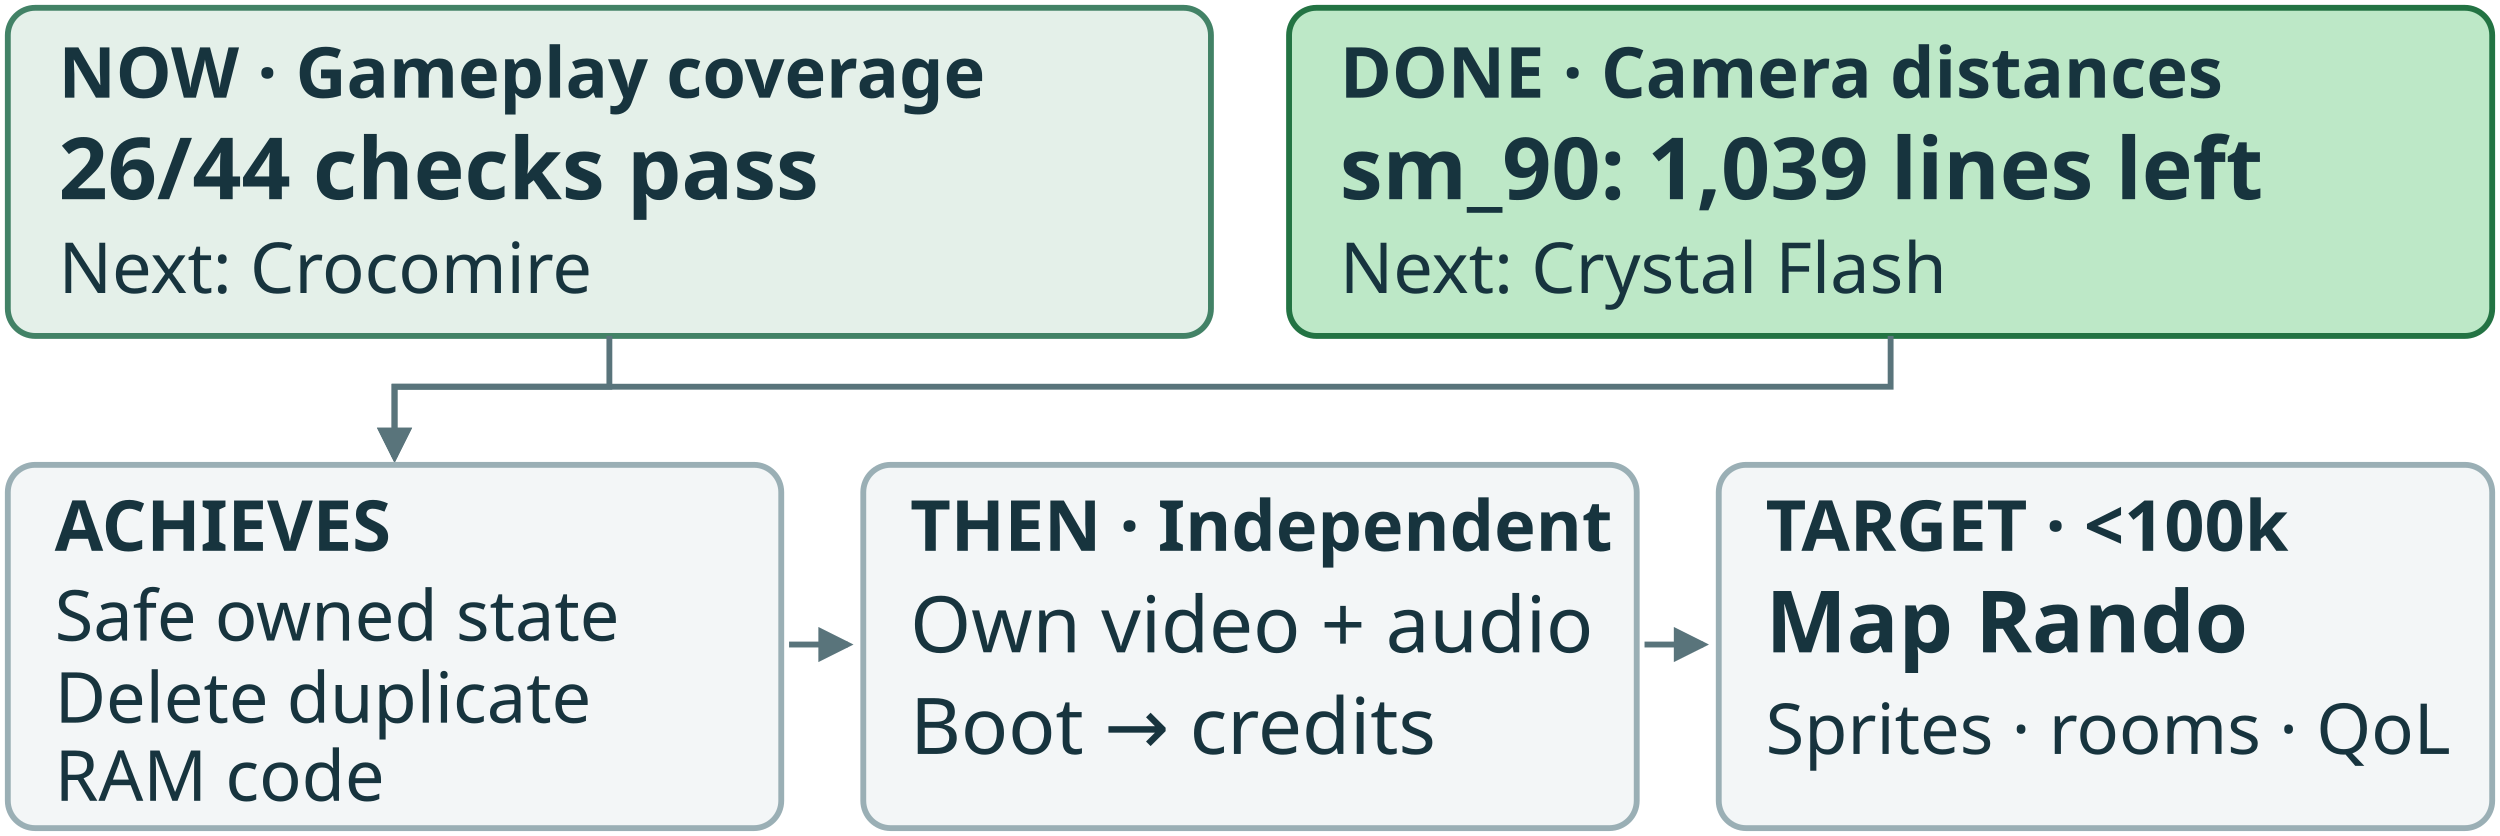
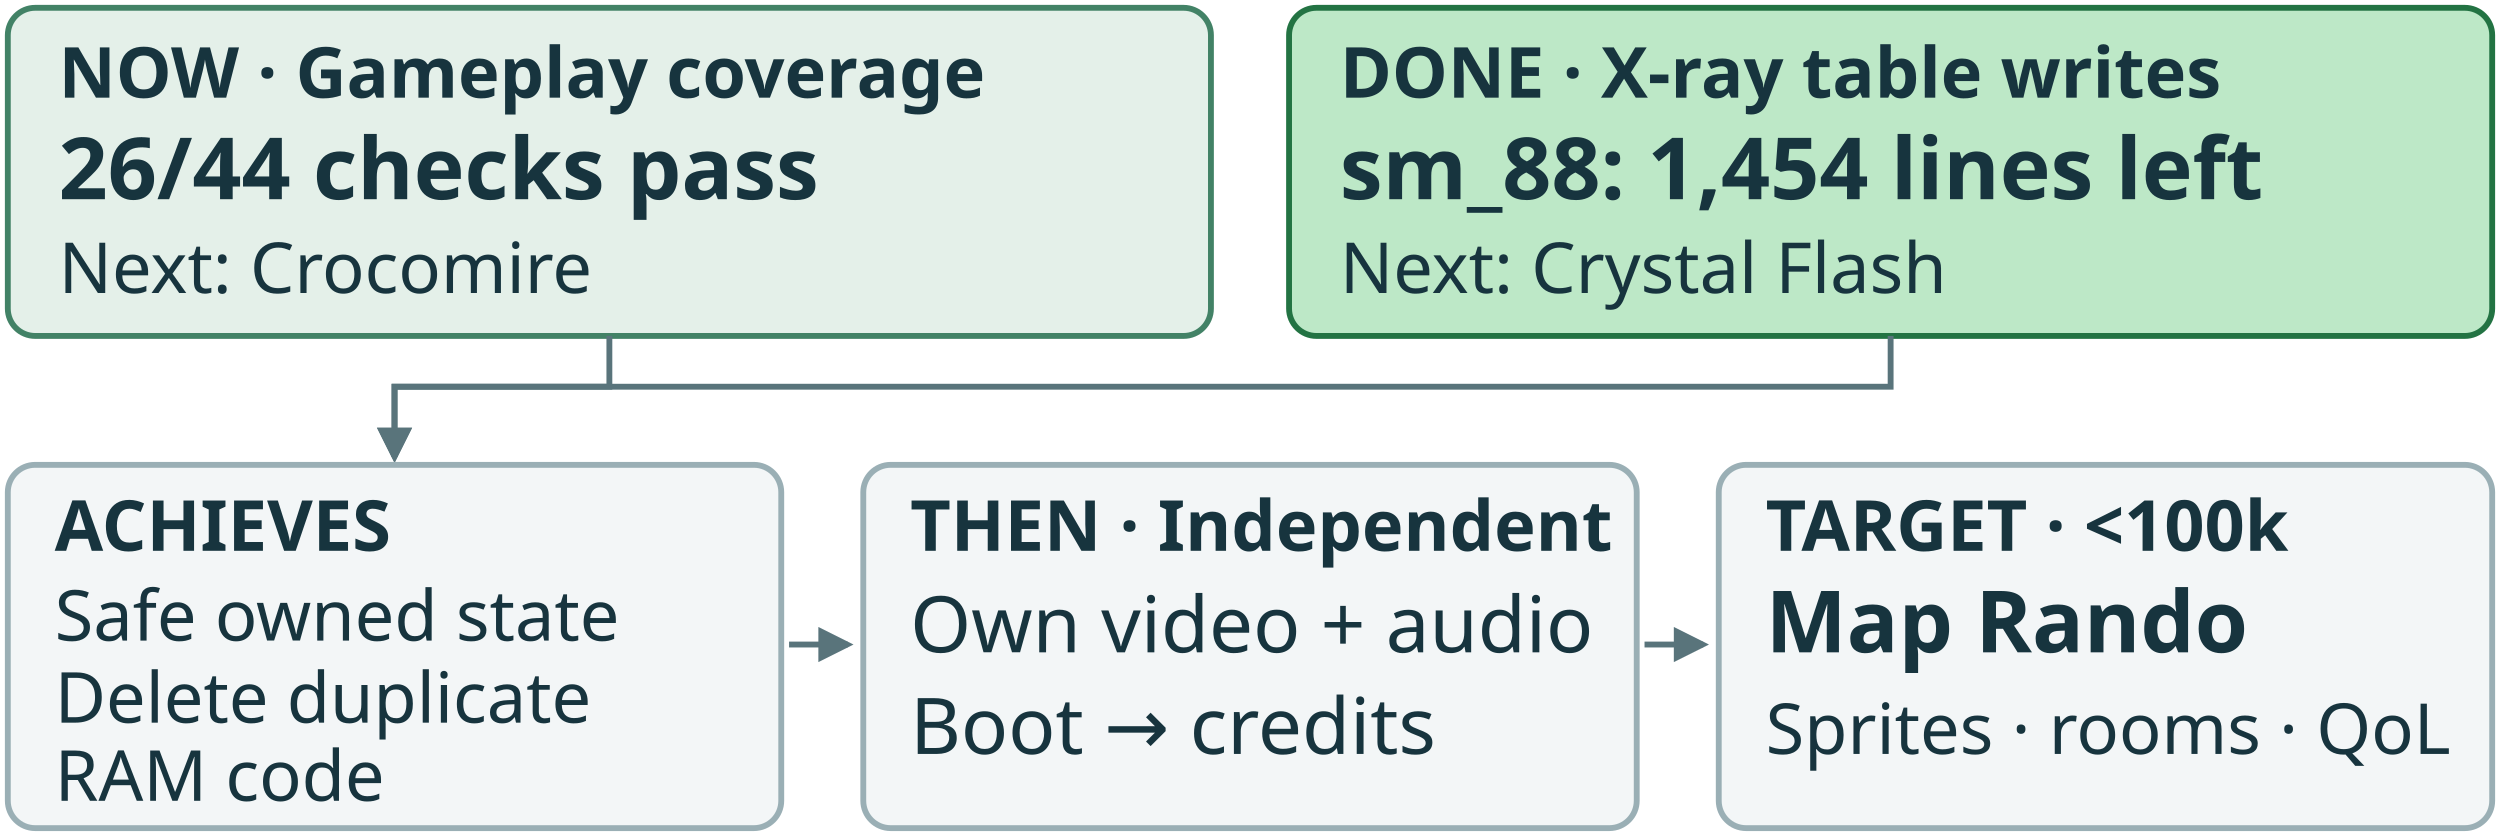
<svg xmlns="http://www.w3.org/2000/svg" width="640" height="214" viewBox="0 0 640 214" role="img" aria-labelledby="title description">
  <defs>
    <marker id="arrow" markerWidth="6" markerHeight="6" refX="5" refY="3" orient="auto">
      <path d="M0 0L6 3L0 6" fill="#59747b" />
    </marker>
  </defs>
  <style>text{font-family:system-ui,Segoe UI,sans-serif;fill:#17343e} .tag{font-size:18px;font-weight:650}.name{font-size:22px;font-weight:650}.note{font-size:20px}.small{font-size:18px}.now{fill:#e4f0e9;stroke:#428266}.done{fill:#bde8c7;stroke:#237343}.later{fill:#f3f6f7;stroke:#9aafb5}rect{stroke-width:1.5}path.link{fill:none;stroke:#59747b;stroke-width:1.5;marker-end:url(#arrow)}</style>
  <g aria-label="Now: gameplay coverage">
    <rect class="now" x="2" y="2" width="308" height="84" rx="7" />
    <text x="15" y="25" class="tag">NOW · Gameplay coverage</text>
    <text x="15" y="51" class="name">26/44 checks pass</text>
    <text x="15" y="75" class="small">Next: Crocomire</text>
  </g>
-   <g aria-label="Done: camera distances consolidated. Next: Crystal Flash in sm_90">
+   <g aria-label="Done: X-ray table pointers removed. Next: Crystal Flash in sm_90">
    <rect class="done" x="330" y="2" width="308" height="84" rx="7" />
-     <text x="343" y="25" class="tag">DONE · Camera distances</text>
-     <text x="343" y="51" class="name">sm_90: 1,039 lines left</text>
+     <text x="343" y="25" class="tag">DONE · X-ray table writes</text>
+     <text x="343" y="51" class="name">sm_88: 1,454 lines left</text>
    <text x="343" y="75" class="small">Next: Crystal Flash</text>
  </g>
  <path class="link" d="M156 86V99H101V117" />
  <path class="link" d="M484 86V99H101V117" />
  <g aria-label="Achieves: safe owned state with duplicate RAM code deleted">
    <rect class="later" x="2" y="119" width="198" height="93" rx="7" />
    <text x="14" y="141" class="tag">ACHIEVES</text>
    <text x="14" y="164" class="small">Safe owned state</text>
    <text x="14" y="185" class="small">Delete duplicate</text>
    <text x="14" y="205" class="small">RAM code</text>
  </g>
  <path class="link" d="M202 165H217" />
  <g aria-label="Then: independent engine">
    <rect class="later" x="221" y="119" width="198" height="93" rx="7" />
    <text x="233" y="141" class="tag">THEN · Independent</text>
    <text x="233" y="167" class="note">Own video + audio</text>
    <text x="233" y="193" class="note">Boot → credits</text>
  </g>
  <path class="link" d="M421 165H436" />
  <g aria-label="Target: Map Rando engine">
    <rect class="later" x="440" y="119" width="198" height="93" rx="7" />
    <text x="452" y="141" class="tag">TARGET · &lt;100k</text>
    <text x="452" y="167" class="name">Map Rando</text>
    <text x="452" y="193" class="small">Sprites · rooms · QoL</text>
  </g>
</svg>
